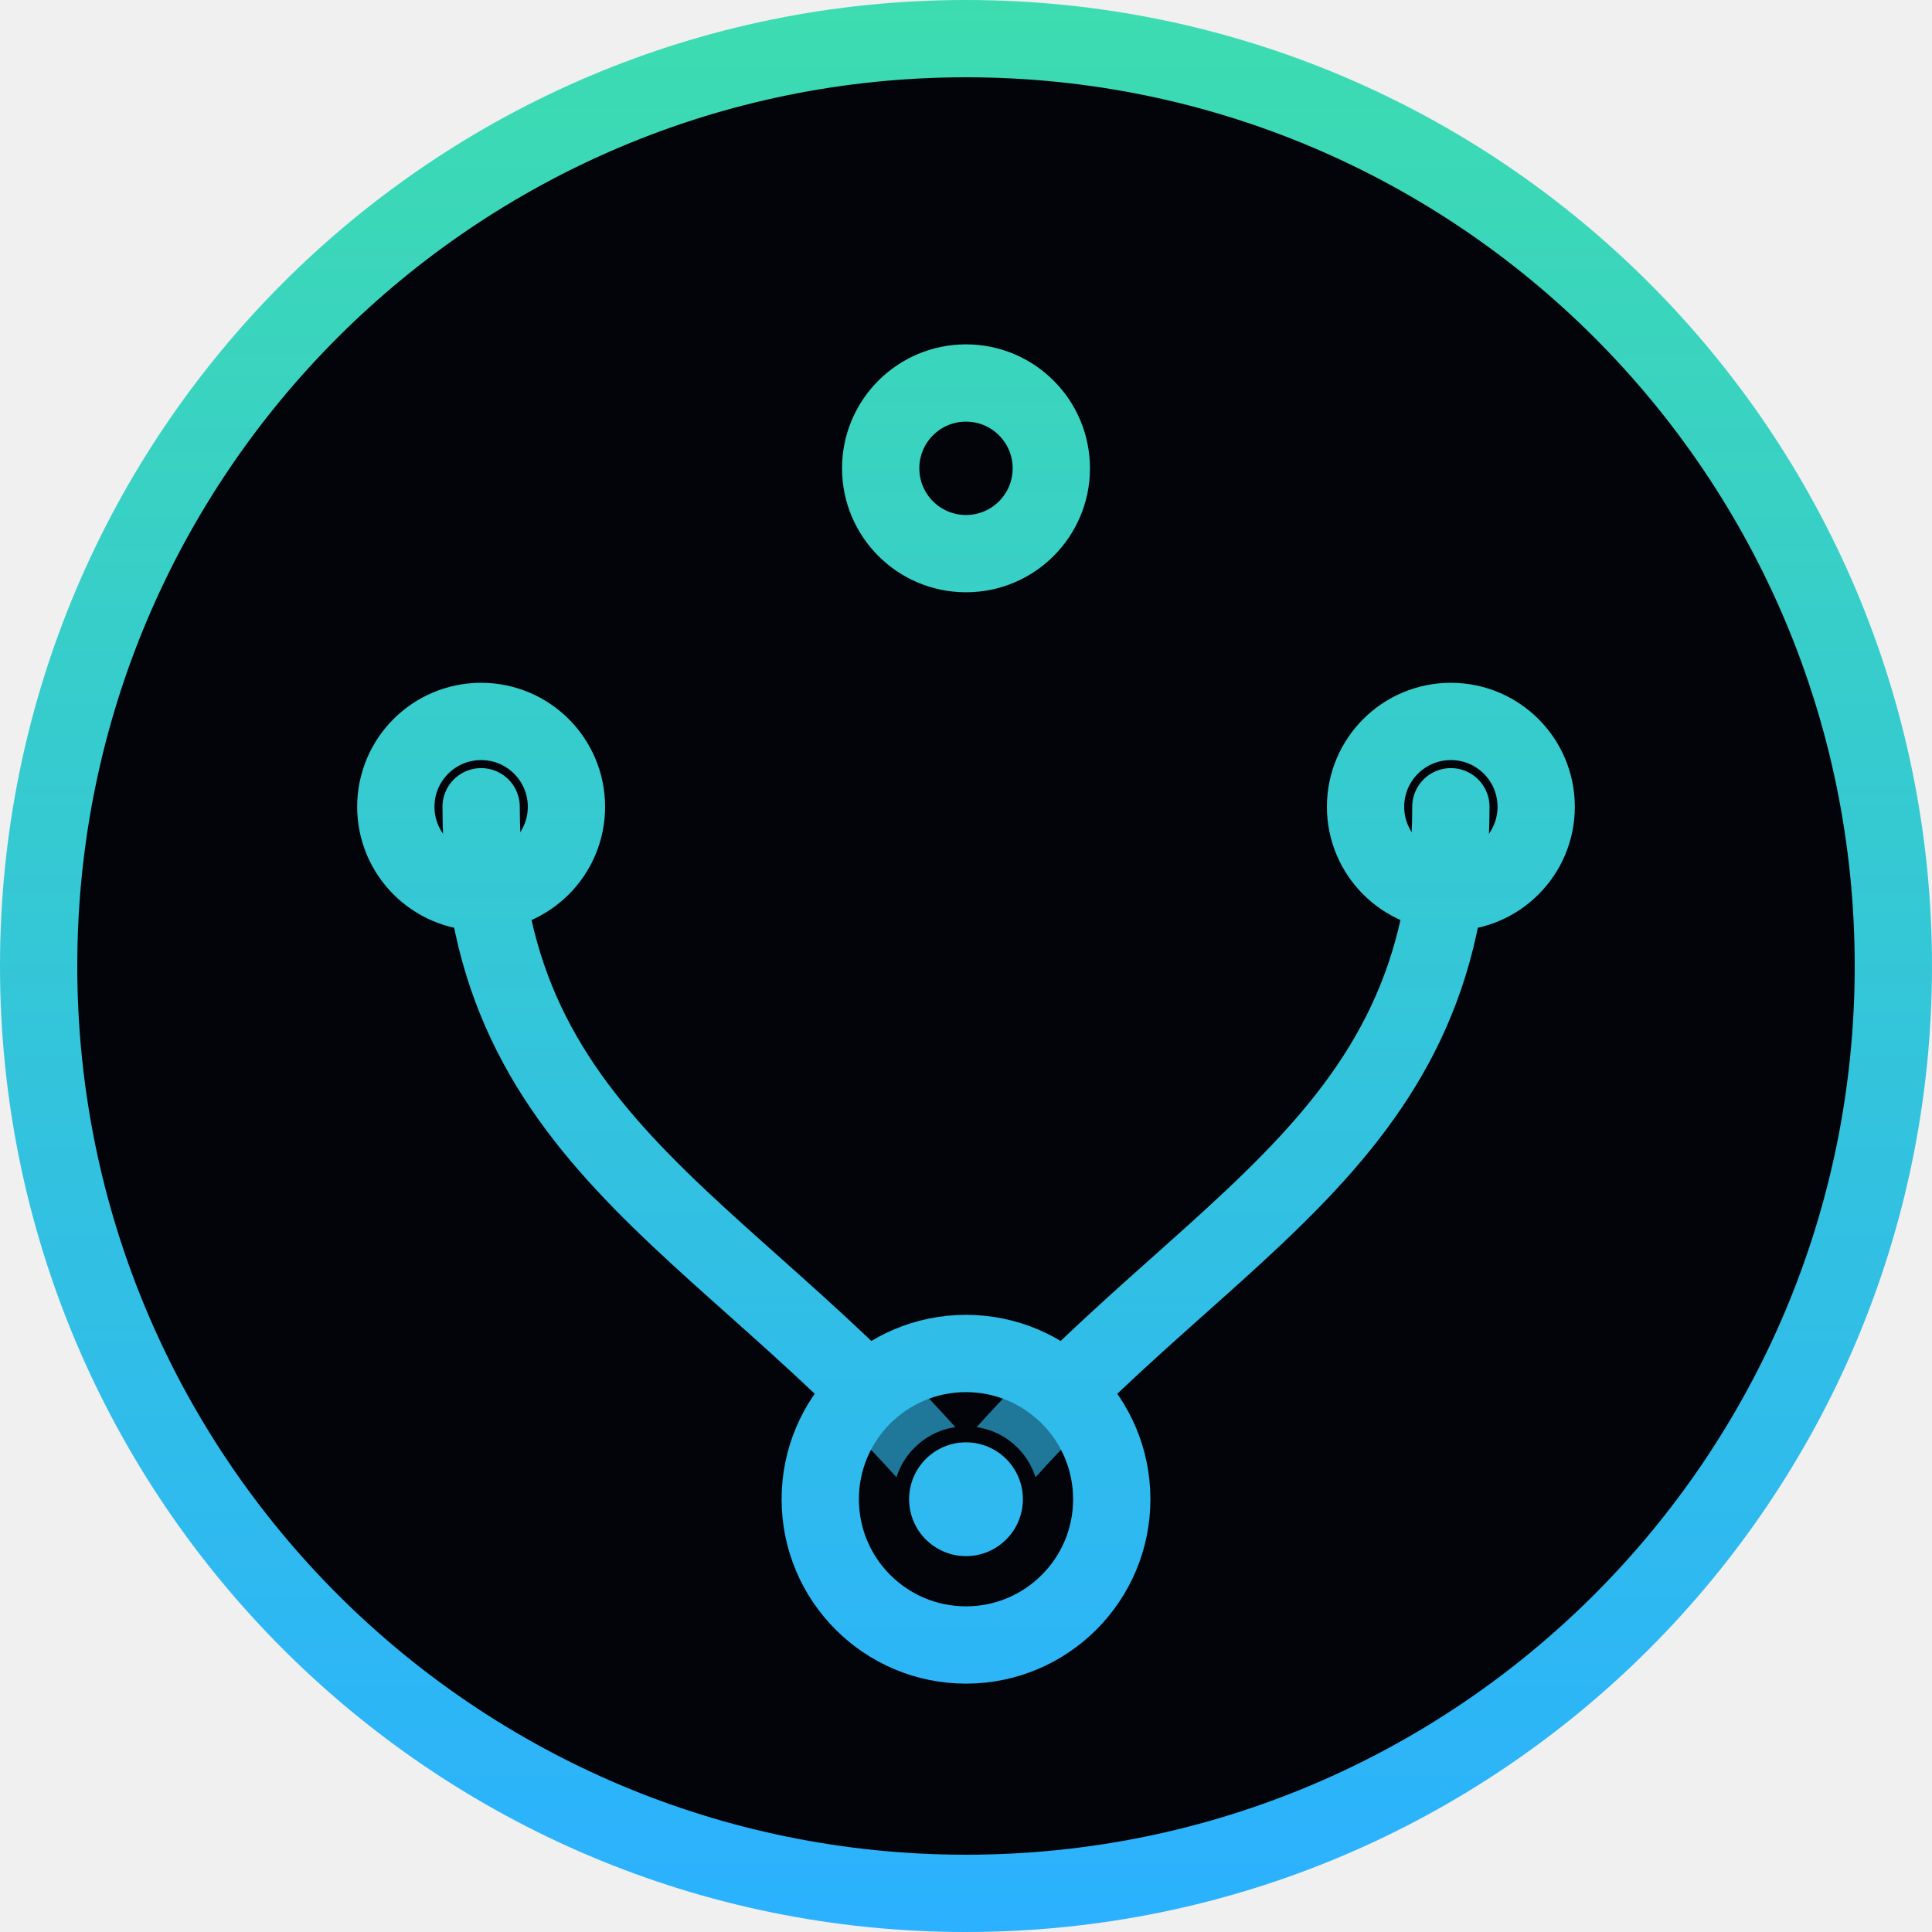
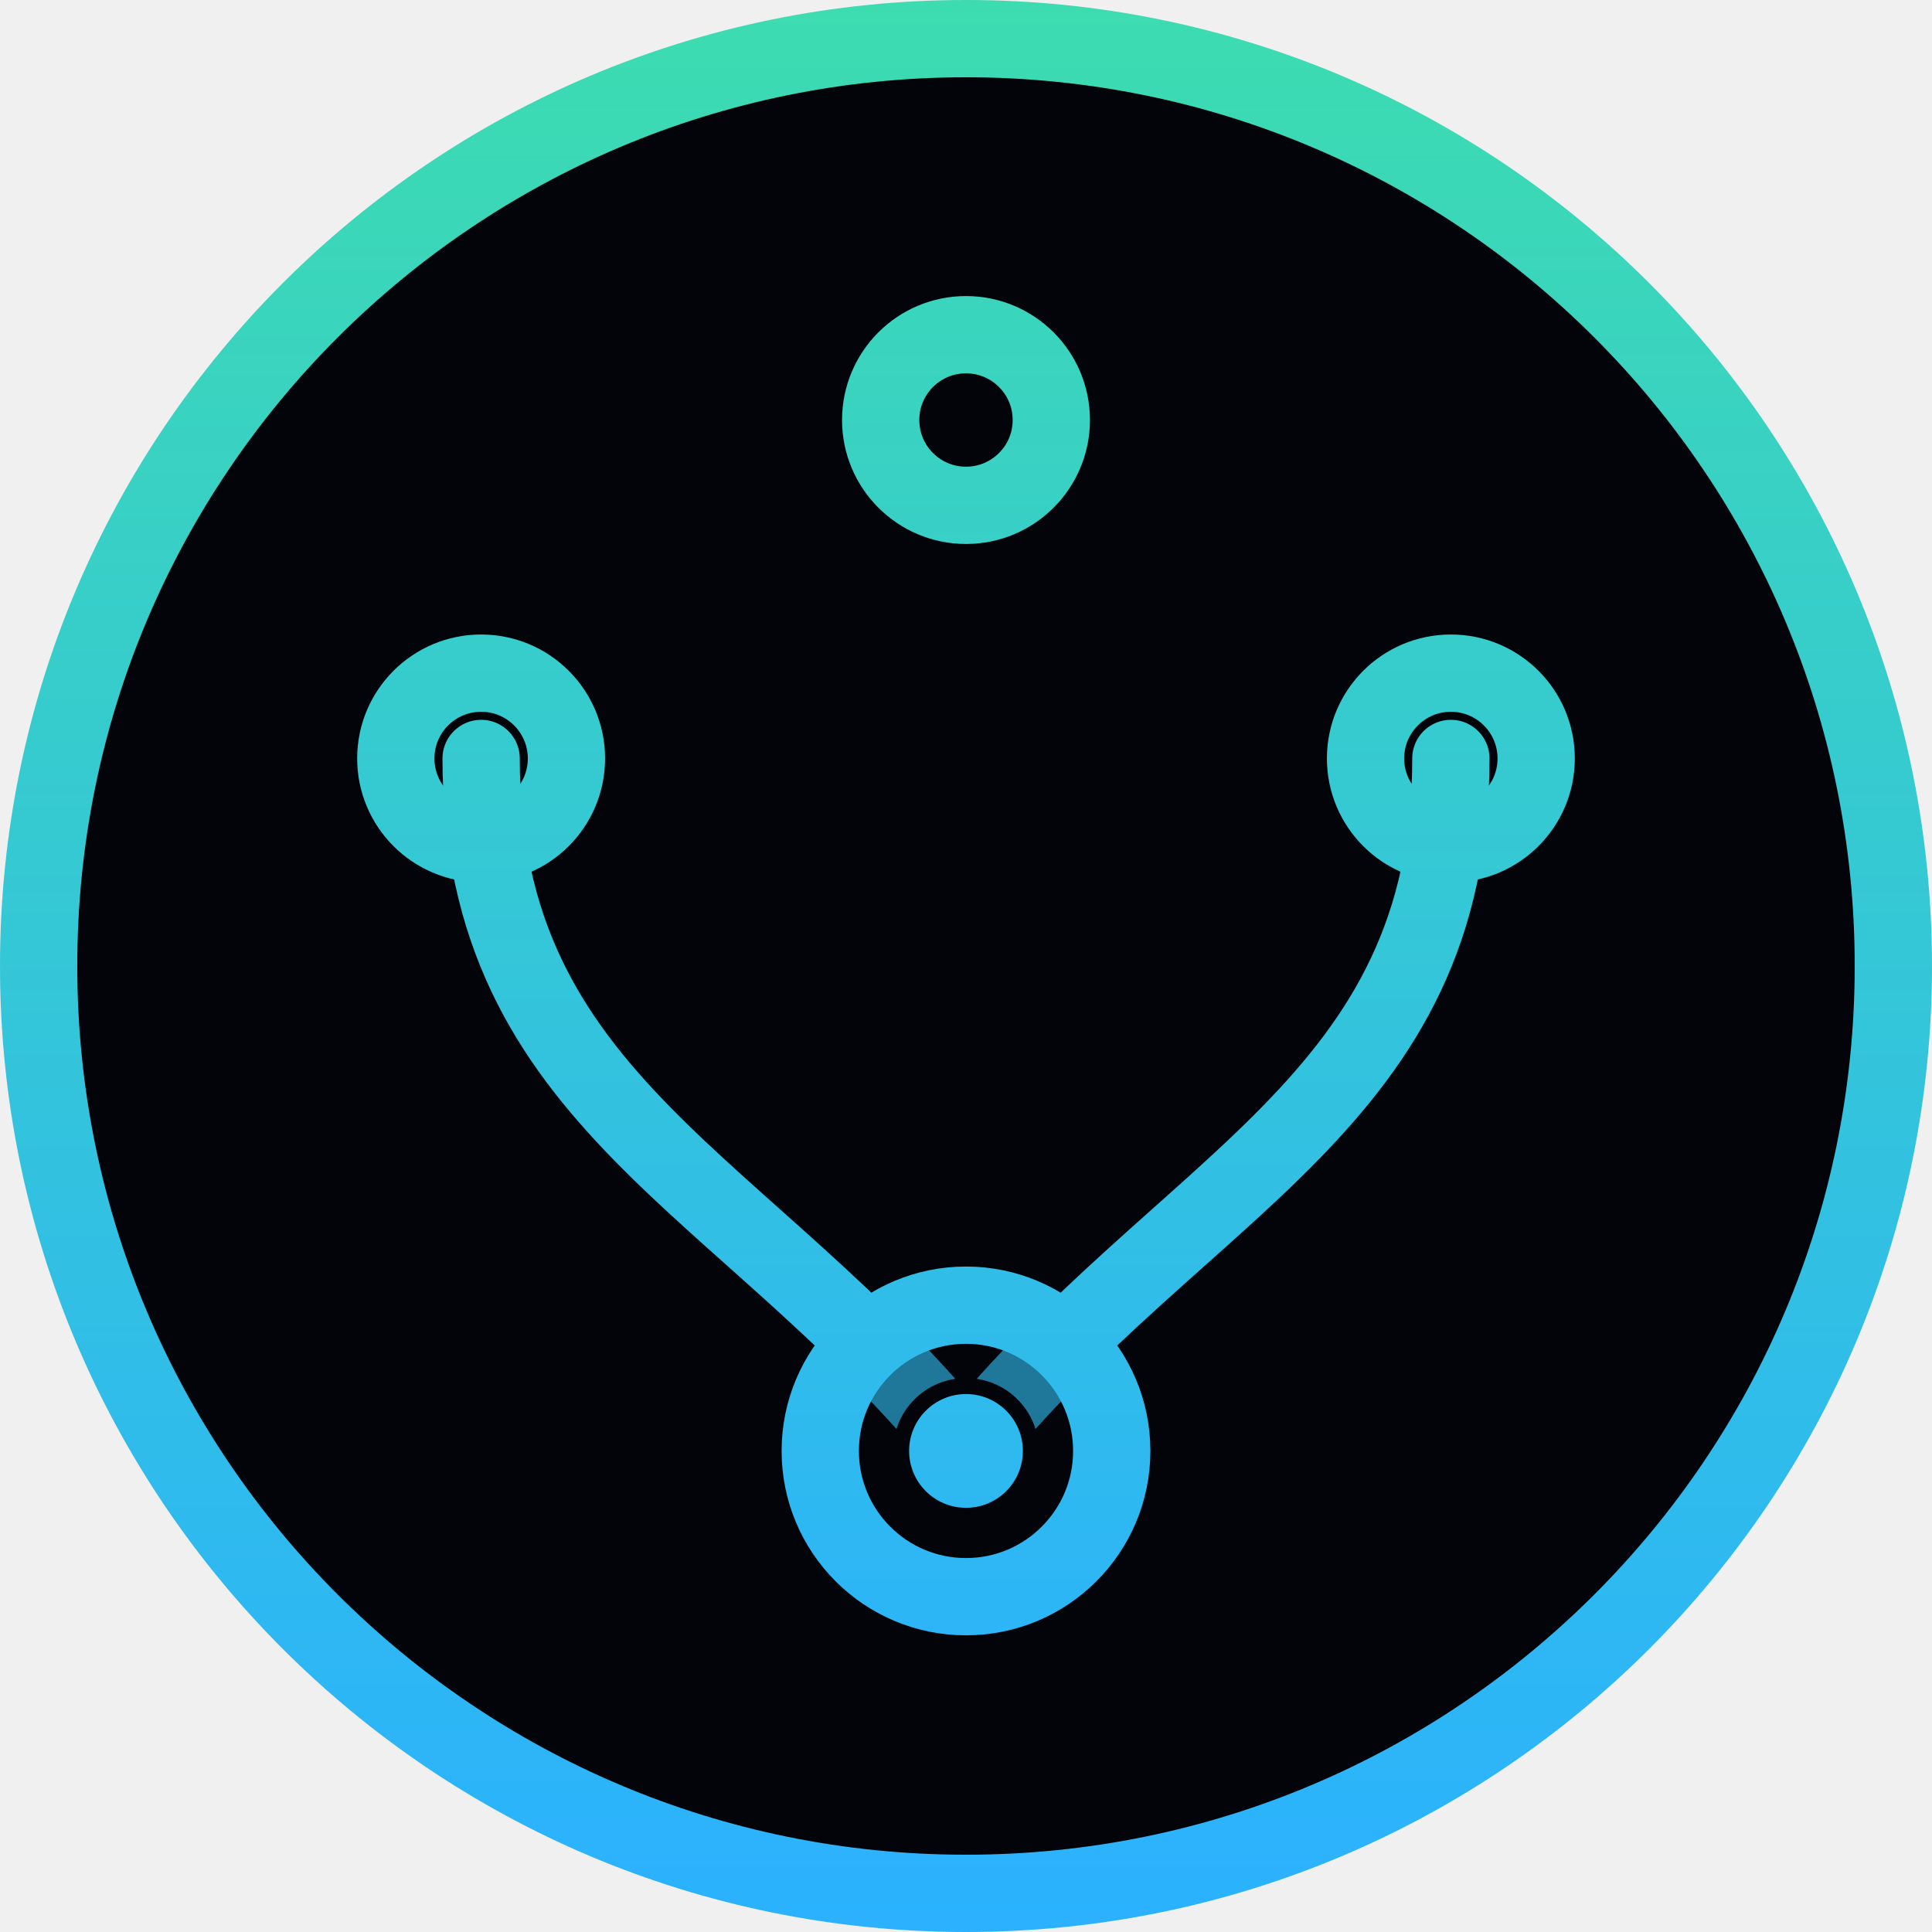
<svg xmlns="http://www.w3.org/2000/svg" width="1200" height="1200" viewBox="0 0 1200 1200">
  <svg x="0" y="0" width="1200" height="1200" viewBox="0 0 100 100" fill="none" stroke="url(#g0)" stroke-width="4" stroke-linecap="round" stroke-linejoin="round">
    <defs>
      <mask id="m0" maskUnits="userSpaceOnUse">
        <rect x="-10" y="-10" width="120" height="120" fill="white" />
        <circle cx="50" cy="80" r="6.1" fill="black" />
      </mask>
      <linearGradient id="g0" gradientUnits="userSpaceOnUse" x1="50" y1="0" x2="50" y2="100">
        <stop offset="0%" stop-color="#3ddcb0" />
        <stop offset="100%" stop-color="#2bb1ff" />
      </linearGradient>
    </defs>
    <circle cx="50" cy="50" r="48" fill="#02040a" stroke="none" />
-     <svg x="4" y="4" width="92" height="92" viewBox="0 0 100 100" fill="none" stroke="url(#g0)" stroke-width="4.348" stroke-linecap="round" stroke-linejoin="round">
+     <svg x="4" y="1.5" width="92" height="92" viewBox="0 0 100 100" fill="none" stroke="url(#g0)" stroke-width="4.348" stroke-linecap="round" stroke-linejoin="round">
      <g mask="url(#m0)">
        <path d="M 50 80 C 37.724 64.806, 22.721 60.521, 22.721 41.041" />
        <path d="M 50 80 C 62.276 64.806, 77.279 60.521, 77.279 41.041" />
      </g>
      <circle cx="22.721" cy="41.041" r="4.8" fill="none" />
      <circle cx="50" cy="22" r="4.8" fill="none" />
      <circle cx="77.279" cy="41.041" r="4.8" fill="none" />
      <circle cx="50" cy="80" r="8.2" fill="none" />
      <circle cx="50" cy="80" r="3.2" fill="url(#g0)" stroke="none" />
    </svg>
    <circle cx="50" cy="50" r="48" fill="none" />
  </svg>
</svg>
